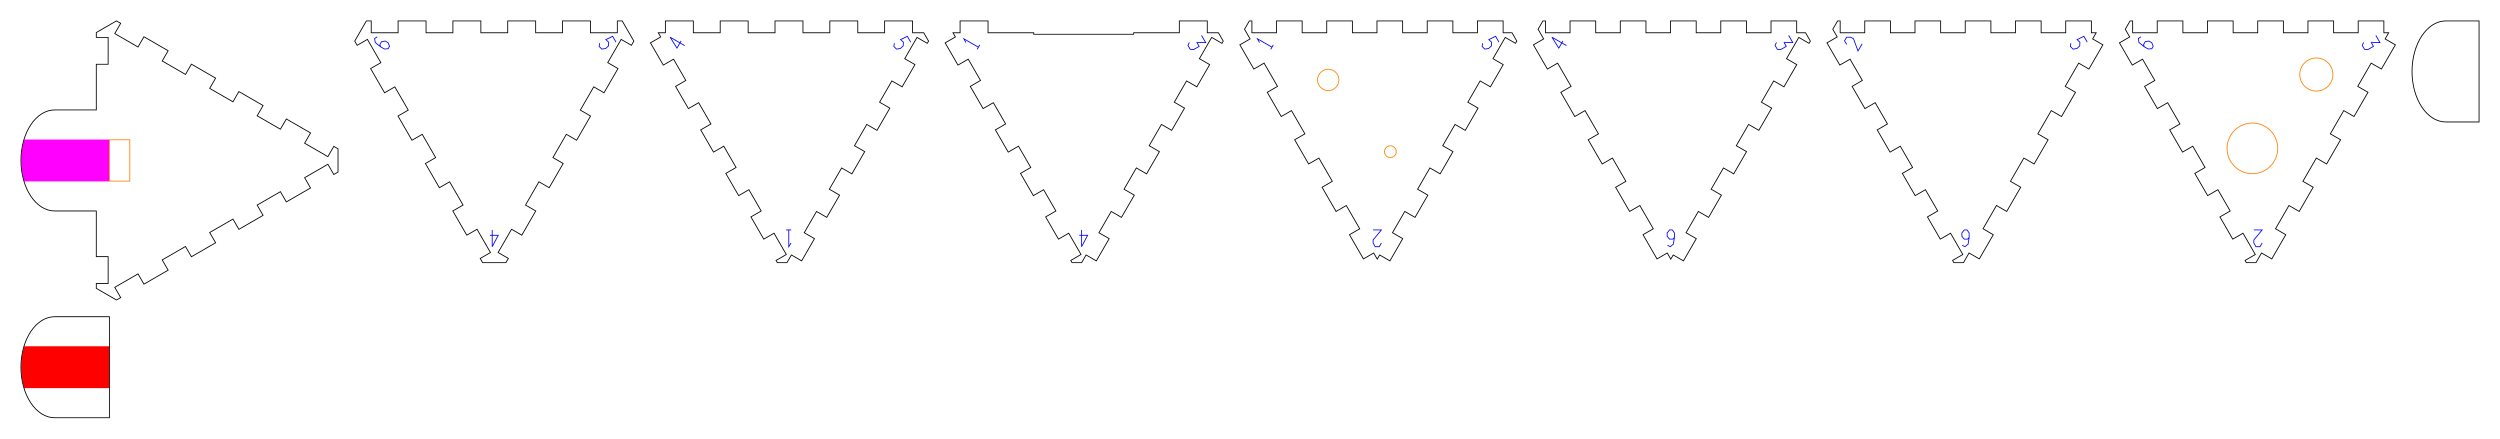
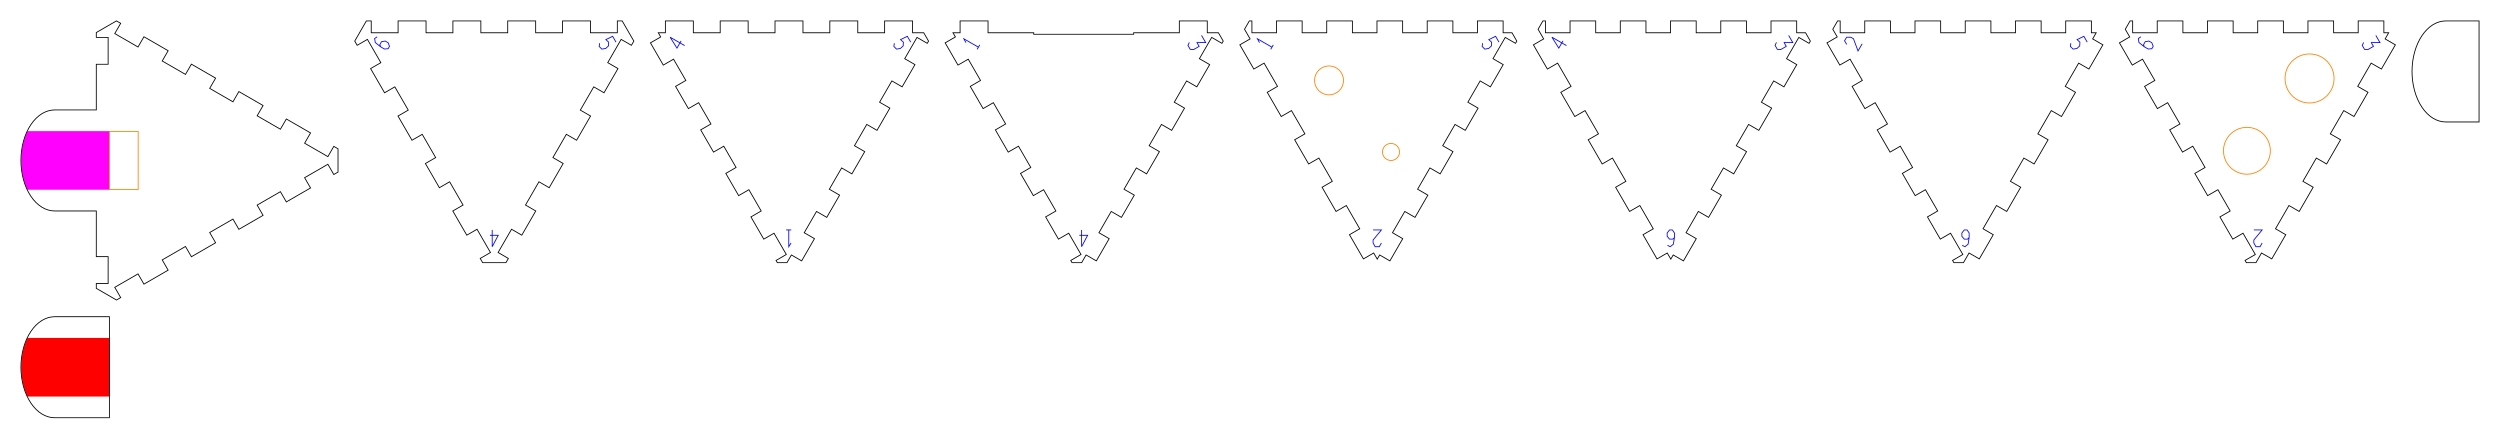
<svg xmlns="http://www.w3.org/2000/svg" width="597.11mm" height="104.78mm" viewBox="0 0 597.11 104.78">
  <g fill="#ff0000" stroke="none">
-     <path d="M 26.065,82.710 L 26.065,92.710 L 5.793,92.710 L 5.706,92.415 L 5.624,92.117 L 5.548,91.816 L 5.477,91.512 L 5.412,91.204 L 5.352,90.895 L 5.298,90.583 L 5.249,90.269 L 5.206,89.953 L 5.169,89.636 L 5.137,89.317 L 5.111,88.997 L 5.091,88.676 L 5.077,88.355 L 5.068,88.032 L 5.065,87.710 L 5.068,87.388 L 5.077,87.066 L 5.091,86.744 L 5.111,86.423 L 5.137,86.103 L 5.169,85.785 L 5.206,85.467 L 5.249,85.151 L 5.298,84.837 L 5.352,84.525 L 5.412,84.216 L 5.477,83.909 L 5.548,83.605 L 5.624,83.303 L 5.706,83.005 L 5.793,82.710 Z" />
+     <path d="M 26.065,80.710 L 26.065,94.710 L 6.567,94.710 L 6.390,94.326 L 6.224,93.931 L 6.068,93.527 L 5.922,93.114 L 5.787,92.693 L 5.663,92.264 L 5.551,91.829 L 5.450,91.387 L 5.360,90.940 L 5.282,90.487 L 5.216,90.031 L 5.162,89.571 L 5.119,89.108 L 5.089,88.643 L 5.071,88.177 L 5.065,87.710 L 5.071,87.243 L 5.089,86.777 L 5.119,86.312 L 5.162,85.849 L 5.216,85.389 L 5.282,84.933 L 5.360,84.481 L 5.450,84.033 L 5.551,83.592 L 5.663,83.156 L 5.787,82.727 L 5.922,82.306 L 6.068,81.893 L 6.224,81.489 L 6.390,81.095 L 6.567,80.710 Z" />
  </g>
  <g fill="#ff00ff" stroke="none">
-     <path d="M 26.065,33.323 L 26.065,43.323 L 5.793,43.323 L 5.706,43.028 L 5.624,42.730 L 5.548,42.428 L 5.477,42.124 L 5.412,41.817 L 5.352,41.507 L 5.298,41.195 L 5.249,40.881 L 5.206,40.566 L 5.169,40.248 L 5.137,39.929 L 5.111,39.609 L 5.091,39.289 L 5.077,38.967 L 5.068,38.645 L 5.065,38.323 L 5.068,38.000 L 5.077,37.678 L 5.091,37.357 L 5.111,37.036 L 5.137,36.716 L 5.169,36.397 L 5.206,36.080 L 5.249,35.764 L 5.298,35.450 L 5.352,35.138 L 5.412,34.828 L 5.477,34.521 L 5.548,34.217 L 5.624,33.916 L 5.706,33.617 L 5.793,33.323 Z" />
+     <path d="M 26.065,31.323 L 26.065,45.323 L 6.567,45.323 L 6.390,44.938 L 6.224,44.543 L 6.068,44.139 L 5.922,43.726 L 5.787,43.305 L 5.663,42.877 L 5.551,42.441 L 5.450,41.999 L 5.360,41.552 L 5.282,41.100 L 5.216,40.643 L 5.162,40.184 L 5.119,39.721 L 5.089,39.256 L 5.071,38.790 L 5.065,38.323 L 5.071,37.856 L 5.089,37.389 L 5.119,36.924 L 5.162,36.462 L 5.216,36.002 L 5.282,35.545 L 5.360,35.093 L 5.450,34.646 L 5.551,34.204 L 5.663,33.768 L 5.787,33.340 L 5.922,32.919 L 6.068,32.506 L 6.224,32.102 L 6.390,31.707 L 6.567,31.323 Z" />
  </g>
  <g fill="none" stroke="#0000ff" stroke-width="0.2">
    <path d="M 90.091,8.787 L 89.479,9.207 L 89.627,10.152 L 90.889,11.166 L 91.824,11.706 L 92.695,11.637 L 93.030,11.057 L 92.692,10.203 L 91.999,9.803 L 91.125,9.957 L 90.728,10.644 L 90.889,11.166" />
    <path d="M 147.129,10.066 L 146.323,8.670 L 144.703,9.463 L 145.379,10.075 L 145.335,10.959 L 144.673,11.571 L 143.749,11.732 L 143.107,11.100 L 143.213,10.323" />
    <path d="M 117.560,54.919 L 117.560,58.919 L 118.999,56.199 L 117.015,56.199" />
    <path d="M 163.517,10.885 L 160.053,8.885 L 161.689,11.491 L 162.681,9.773" />
    <path d="M 217.517,10.066 L 216.711,8.670 L 215.090,9.463 L 215.767,10.075 L 215.723,10.959 L 215.060,11.571 L 214.137,11.732 L 213.495,11.100 L 213.601,10.323" />
    <path d="M 188.940,58.039 L 188.394,58.919 L 188.394,54.919" />
    <path d="M 188.990,54.919 L 187.750,54.919" />
    <path d="M 230.707,10.184 L 230.217,9.272 L 233.681,11.272" />
    <path d="M 233.384,11.787 L 234.004,10.713" />
    <path d="M 286.975,8.456 L 287.967,10.174 L 285.850,10.107" />
    <path d="M 285.850,10.107 L 286.408,11.074 L 285.057,11.854 L 284.279,11.787 L 283.734,10.842 L 284.065,10.136" />
    <path d="M 258.336,54.919 L 258.336,58.919 L 259.774,56.199 L 257.790,56.199" />
    <path d="M 300.821,10.184 L 300.332,9.272 L 303.796,11.272" />
    <path d="M 303.499,11.787 L 304.119,10.713" />
    <path d="M 358.019,10.066 L 357.213,8.670 L 355.593,9.463 L 356.269,10.075 L 356.225,10.959 L 355.563,11.571 L 354.639,11.732 L 353.997,11.100 L 354.103,10.323" />
    <path d="M 329.938,58.039 L 329.442,58.919 L 328.450,58.919 L 327.954,58.039 L 327.954,57.319 L 329.938,54.919 L 327.954,54.919" />
    <path d="M 374.134,10.885 L 370.670,8.885 L 372.307,11.491 L 373.299,9.773" />
    <path d="M 427.204,8.456 L 428.196,10.174 L 426.080,10.107" />
    <path d="M 426.080,10.107 L 426.638,11.074 L 425.287,11.854 L 424.509,11.787 L 423.963,10.842 L 424.295,10.136" />
    <path d="M 398.268,58.599 L 398.937,58.919 L 399.681,58.319 L 399.929,56.719 L 399.929,55.639 L 399.433,54.919 L 398.764,54.919 L 398.193,55.639 L 398.193,56.439 L 398.764,57.119 L 399.557,57.119 L 399.929,56.719" />
    <path d="M 441.076,10.614 L 440.562,9.744 L 441.058,8.885 L 442.068,8.896 L 442.691,9.256 L 443.778,12.174 L 444.770,10.456" />
    <path d="M 498.522,10.066 L 497.716,8.670 L 496.095,9.463 L 496.772,10.075 L 496.728,10.959 L 496.065,11.571 L 495.142,11.732 L 494.500,11.100 L 494.606,10.323" />
    <path d="M 468.655,58.599 L 469.325,58.919 L 470.069,58.319 L 470.317,56.719 L 470.317,55.639 L 469.821,54.919 L 469.151,54.919 L 468.581,55.639 L 468.581,56.439 L 469.151,57.119 L 469.945,57.119 L 470.317,56.719" />
    <path d="M 511.341,8.787 L 510.729,9.207 L 510.877,10.152 L 512.138,11.166 L 513.074,11.706 L 513.945,11.637 L 514.280,11.057 L 513.942,10.203 L 513.249,9.803 L 512.375,9.957 L 511.978,10.644 L 512.138,11.166" />
    <path d="M 567.449,8.456 L 568.441,10.174 L 566.324,10.107" />
    <path d="M 566.324,10.107 L 566.882,11.074 L 565.531,11.854 L 564.754,11.787 L 564.208,10.842 L 564.539,10.136" />
    <path d="M 540.298,58.039 L 539.802,58.919 L 538.810,58.919 L 538.314,58.039 L 538.314,57.319 L 540.298,54.919 L 538.314,54.919" />
  </g>
  <g fill="none" stroke="#ff8000" stroke-width="0.2">
-     <path d="M 26.130,33.388 L 31.000,33.388 L 31.000,43.258 L 26.130,43.258 Z" />
-     <circle cx="332.079" cy="36.226" r="1.408" />
-     <circle cx="317.241" cy="19.092" r="2.552" />
-     <circle cx="553.243" cy="17.803" r="3.955" />
-     <circle cx="537.971" cy="35.438" r="6.051" />
+     <path d="M 26.130,31.388 L 33.000,31.388 L 33.000,45.258 L 26.130,45.258 Z" />
+     <circle cx="332.232" cy="36.294" r="2.036" />
+     <circle cx="317.431" cy="19.202" r="3.456" />
+     <circle cx="551.620" cy="18.741" r="5.855" />
+     <circle cx="536.663" cy="36.012" r="5.593" />
  </g>
  <g fill="none" stroke="#000000" stroke-width="0.2">
    <path d="M 80.734,41.103 L 80.734,35.543 L 79.727,34.961 L 78.312,37.411 L 72.756,34.203 L 74.171,31.753 L 68.389,28.416 L 66.975,30.865 L 61.419,27.657 L 62.834,25.208 L 57.052,21.870 L 55.638,24.320 L 50.082,21.112 L 51.496,18.662 L 45.715,15.325 L 44.301,17.774 L 38.745,14.566 L 40.159,12.117 L 34.378,8.779 L 32.964,11.229 L 27.408,8.021 L 28.822,5.572 L 27.815,4.990 L 23.000,7.770 L 23.000,8.933 L 25.828,8.933 L 25.828,15.348 L 23.000,15.348 L 23.000,26.258 L 13.063,26.258 L 12.271,26.316 L 11.486,26.491 L 10.716,26.780 L 9.969,27.181 L 9.253,27.689 L 8.574,28.299 L 7.939,29.005 L 7.354,29.801 L 6.824,30.679 L 6.354,31.629 L 5.948,32.644 L 5.611,33.713 L 5.346,34.826 L 5.154,35.973 L 5.039,37.142 L 5.000,38.323 L 5.039,39.503 L 5.154,40.672 L 5.346,41.819 L 5.611,42.932 L 5.948,44.001 L 6.354,45.016 L 6.824,45.967 L 7.354,46.844 L 7.939,47.640 L 8.574,48.346 L 9.253,48.956 L 9.969,49.464 L 10.716,49.865 L 11.486,50.154 L 12.271,50.329 L 13.063,50.388 L 23.000,50.388 L 23.000,61.297 L 25.828,61.297 L 25.828,67.712 L 23.000,67.712 L 23.000,68.875 L 27.815,71.655 L 28.822,71.074 L 27.408,68.624 L 32.964,65.416 L 34.378,67.866 L 40.159,64.528 L 38.745,62.079 L 44.301,58.871 L 45.715,61.320 L 51.496,57.983 L 50.082,55.533 L 55.638,52.326 L 57.052,54.775 L 62.834,51.437 L 61.419,48.988 L 66.975,45.780 L 68.389,48.230 L 74.171,44.892 L 72.756,42.442 L 78.312,39.235 L 79.727,41.684 Z" />
    <path d="M 84.724,9.815 L 87.504,5.000 L 88.667,5.000 L 88.667,7.828 L 95.082,7.828 L 95.082,5.000 L 101.758,5.000 L 101.758,7.828 L 108.173,7.828 L 108.173,5.000 L 114.849,5.000 L 114.849,7.828 L 121.264,7.828 L 121.264,5.000 L 127.940,5.000 L 127.940,7.828 L 134.355,7.828 L 134.355,5.000 L 141.031,5.000 L 141.031,7.828 L 147.446,7.828 L 147.446,5.000 L 148.609,5.000 L 151.389,9.815 L 150.807,10.822 L 148.358,9.408 L 145.150,14.964 L 147.600,16.378 L 144.262,22.159 L 141.813,20.745 L 138.605,26.301 L 141.054,27.715 L 137.717,33.496 L 135.267,32.082 L 132.059,37.638 L 134.509,39.052 L 131.171,44.834 L 128.722,43.419 L 125.514,48.975 L 127.963,50.389 L 124.626,56.171 L 122.176,54.756 L 118.968,60.312 L 121.418,61.727 L 120.836,62.734 L 115.276,62.734 L 114.695,61.727 L 117.144,60.312 L 113.937,54.756 L 111.487,56.171 L 108.149,50.389 L 110.599,48.975 L 107.391,43.419 L 104.942,44.834 L 101.604,39.052 L 104.053,37.638 L 100.846,32.082 L 98.396,33.496 L 95.059,27.715 L 97.508,26.301 L 94.300,20.745 L 91.851,22.159 L 88.513,16.378 L 90.963,14.964 L 87.755,9.408 L 85.305,10.822 Z" />
    <path d="M 157.230,7.828 L 158.924,7.828 L 158.924,5.000 L 165.600,5.000 L 165.600,7.828 L 172.015,7.828 L 172.015,5.000 L 178.691,5.000 L 178.691,7.828 L 185.106,7.828 L 185.106,5.000 L 191.782,5.000 L 191.782,7.828 L 198.197,7.828 L 198.197,5.000 L 204.873,5.000 L 204.873,7.828 L 211.288,7.828 L 211.288,5.000 L 217.964,5.000 L 217.964,7.828 L 220.630,7.828 L 221.777,9.815 L 221.468,10.350 L 219.018,8.936 L 216.083,14.019 L 218.533,15.434 L 215.468,20.742 L 213.018,19.328 L 210.083,24.412 L 212.533,25.826 L 209.468,31.135 L 207.018,29.720 L 204.083,34.804 L 206.533,36.218 L 203.468,41.527 L 201.018,40.113 L 198.083,45.196 L 200.533,46.610 L 197.468,51.919 L 195.018,50.505 L 192.083,55.589 L 194.533,57.003 L 191.468,62.311 L 189.018,60.897 L 187.958,62.734 L 185.664,62.734 L 185.355,62.199 L 187.805,60.785 L 184.870,55.701 L 182.420,57.115 L 179.355,51.807 L 181.805,50.392 L 178.870,45.309 L 176.420,46.723 L 173.355,41.414 L 175.805,40.000 L 172.870,34.916 L 170.420,36.331 L 167.355,31.022 L 169.805,29.608 L 166.870,24.524 L 164.420,25.938 L 161.355,20.630 L 163.805,19.215 L 160.870,14.132 L 158.420,15.546 L 155.355,10.237 L 157.805,8.823 Z" />
    <path d="M 227.618,7.828 L 229.312,7.828 L 229.312,5.000 L 235.987,5.000 L 235.987,7.828 L 246.897,7.828 L 246.897,8.182 L 270.767,8.182 L 270.767,7.828 L 281.676,7.828 L 281.676,5.000 L 288.351,5.000 L 288.351,7.828 L 291.017,7.828 L 292.164,9.815 L 291.855,10.350 L 289.406,8.936 L 286.471,14.019 L 288.920,15.434 L 285.855,20.742 L 283.406,19.328 L 280.471,24.412 L 282.920,25.826 L 279.855,31.135 L 277.406,29.720 L 274.471,34.804 L 276.920,36.218 L 273.855,41.527 L 271.406,40.113 L 268.471,45.196 L 270.920,46.610 L 267.855,51.919 L 265.406,50.505 L 262.471,55.589 L 264.920,57.003 L 261.855,62.311 L 259.406,60.897 L 258.346,62.734 L 256.052,62.734 L 255.743,62.199 L 258.192,60.785 L 255.257,55.701 L 252.808,57.115 L 249.743,51.807 L 252.192,50.392 L 249.257,45.309 L 246.808,46.723 L 243.743,41.414 L 246.192,40.000 L 243.257,34.916 L 240.808,36.331 L 237.743,31.022 L 240.192,29.608 L 237.257,24.524 L 234.808,25.938 L 231.743,20.630 L 234.192,19.215 L 231.257,14.132 L 228.808,15.546 L 225.743,10.237 L 228.192,8.823 Z" />
    <path d="M 297.247,6.987 L 298.394,5.000 L 299.011,5.000 L 299.011,7.828 L 304.881,7.828 L 304.881,5.000 L 311.011,5.000 L 311.011,7.828 L 316.881,7.828 L 316.881,5.000 L 323.011,5.000 L 323.011,7.828 L 328.881,7.828 L 328.881,5.000 L 335.011,5.000 L 335.011,7.828 L 340.881,7.828 L 340.881,5.000 L 347.011,5.000 L 347.011,7.828 L 352.881,7.828 L 352.881,5.000 L 359.011,5.000 L 359.011,7.828 L 361.132,7.828 L 362.279,9.815 L 361.970,10.350 L 359.521,8.936 L 356.586,14.019 L 359.035,15.434 L 355.970,20.742 L 353.521,19.328 L 350.586,24.412 L 353.035,25.826 L 349.970,31.135 L 347.521,29.720 L 344.586,34.804 L 347.035,36.218 L 343.970,41.527 L 341.521,40.113 L 338.586,45.196 L 341.035,46.610 L 337.970,51.919 L 335.521,50.505 L 332.586,55.589 L 335.035,57.003 L 331.970,62.311 L 329.521,60.897 L 328.946,61.892 L 328.099,60.425 L 325.650,61.839 L 322.312,56.058 L 324.762,54.644 L 321.554,49.088 L 319.104,50.502 L 315.767,44.721 L 318.216,43.307 L 315.009,37.751 L 312.559,39.165 L 309.221,33.384 L 311.671,31.970 L 308.463,26.414 L 306.014,27.828 L 302.676,22.047 L 305.125,20.633 L 301.918,15.077 L 299.468,16.491 L 296.130,10.710 L 298.580,9.296 Z" />
    <path d="M 367.362,6.987 L 368.509,5.000 L 369.126,5.000 L 369.126,7.828 L 374.996,7.828 L 374.996,5.000 L 381.126,5.000 L 381.126,7.828 L 386.996,7.828 L 386.996,5.000 L 393.126,5.000 L 393.126,7.828 L 398.996,7.828 L 398.996,5.000 L 405.126,5.000 L 405.126,7.828 L 410.996,7.828 L 410.996,5.000 L 417.126,5.000 L 417.126,7.828 L 422.996,7.828 L 422.996,5.000 L 429.126,5.000 L 429.126,7.828 L 431.247,7.828 L 432.394,9.815 L 432.085,10.350 L 429.636,8.936 L 426.701,14.019 L 429.150,15.434 L 426.085,20.742 L 423.636,19.328 L 420.701,24.412 L 423.150,25.826 L 420.085,31.135 L 417.636,29.720 L 414.701,34.804 L 417.150,36.218 L 414.085,41.527 L 411.636,40.113 L 408.701,45.196 L 411.150,46.610 L 408.085,51.919 L 405.636,50.505 L 402.701,55.589 L 405.150,57.003 L 402.085,62.311 L 399.636,60.897 L 399.061,61.892 L 398.214,60.425 L 395.765,61.839 L 392.427,56.058 L 394.877,54.644 L 391.669,49.088 L 389.219,50.502 L 385.882,44.721 L 388.331,43.307 L 385.123,37.751 L 382.674,39.165 L 379.336,33.384 L 381.786,31.970 L 378.578,26.414 L 376.128,27.828 L 372.791,22.047 L 375.240,20.633 L 372.032,15.077 L 369.583,16.491 L 366.245,10.710 L 368.695,9.296 Z" />
    <path d="M 437.749,6.987 L 438.896,5.000 L 439.514,5.000 L 439.514,7.828 L 445.384,7.828 L 445.384,5.000 L 451.514,5.000 L 451.514,7.828 L 457.384,7.828 L 457.384,5.000 L 463.514,5.000 L 463.514,7.828 L 469.384,7.828 L 469.384,5.000 L 475.514,5.000 L 475.514,7.828 L 481.384,7.828 L 481.384,5.000 L 487.514,5.000 L 487.514,7.828 L 493.384,7.828 L 493.384,5.000 L 499.514,5.000 L 499.514,7.828 L 500.662,7.828 L 499.815,9.296 L 502.265,10.710 L 498.927,16.491 L 496.478,15.077 L 493.270,20.633 L 495.720,22.047 L 492.382,27.828 L 489.932,26.414 L 486.725,31.970 L 489.174,33.384 L 485.836,39.165 L 483.387,37.751 L 480.179,43.307 L 482.629,44.721 L 479.291,50.502 L 476.841,49.088 L 473.634,54.644 L 476.083,56.058 L 472.745,61.839 L 470.296,60.425 L 468.963,62.734 L 466.669,62.734 L 466.360,62.199 L 468.810,60.785 L 465.875,55.701 L 463.425,57.115 L 460.360,51.807 L 462.810,50.392 L 459.875,45.309 L 457.425,46.723 L 454.360,41.414 L 456.810,40.000 L 453.875,34.916 L 451.425,36.331 L 448.360,31.022 L 450.810,29.608 L 447.875,24.524 L 445.425,25.938 L 442.360,20.630 L 444.810,19.215 L 441.875,14.132 L 439.425,15.546 L 436.360,10.237 L 438.810,8.823 Z" />
    <path d="M 507.607,6.987 L 508.753,5.000 L 509.371,5.000 L 509.371,7.828 L 515.241,7.828 L 515.241,5.000 L 521.371,5.000 L 521.371,7.828 L 527.241,7.828 L 527.241,5.000 L 533.371,5.000 L 533.371,7.828 L 539.241,7.828 L 539.241,5.000 L 545.371,5.000 L 545.371,7.828 L 551.241,7.828 L 551.241,5.000 L 557.371,5.000 L 557.371,7.828 L 563.241,7.828 L 563.241,5.000 L 569.371,5.000 L 569.371,7.828 L 570.520,7.828 L 569.673,9.296 L 572.122,10.710 L 568.785,16.491 L 566.335,15.077 L 563.127,20.633 L 565.577,22.047 L 562.239,27.828 L 559.790,26.414 L 556.582,31.970 L 559.031,33.384 L 555.694,39.165 L 553.244,37.751 L 550.036,43.307 L 552.486,44.721 L 549.148,50.502 L 546.699,49.088 L 543.491,54.644 L 545.940,56.058 L 542.603,61.839 L 540.153,60.425 L 538.820,62.734 L 536.526,62.734 L 536.217,62.199 L 538.667,60.785 L 535.732,55.701 L 533.282,57.115 L 530.217,51.807 L 532.667,50.392 L 529.732,45.309 L 527.282,46.723 L 524.217,41.414 L 526.667,40.000 L 523.732,34.916 L 521.282,36.331 L 518.217,31.022 L 520.667,29.608 L 517.732,24.524 L 515.282,25.938 L 512.217,20.630 L 514.667,19.215 L 511.732,14.132 L 509.282,15.546 L 506.217,10.237 L 508.667,8.823 Z" />
    <path d="M 592.107,5.000 L 592.107,29.130 L 584.161,29.130 L 583.370,29.072 L 582.584,28.897 L 581.814,28.608 L 581.068,28.207 L 580.352,27.699 L 579.673,27.089 L 579.038,26.382 L 578.452,25.586 L 577.922,24.709 L 577.452,23.758 L 577.047,22.744 L 576.710,21.675 L 576.444,20.561 L 576.253,19.415 L 576.137,18.245 L 576.098,17.065 L 576.137,15.885 L 576.253,14.715 L 576.444,13.569 L 576.710,12.455 L 577.047,11.386 L 577.452,10.372 L 577.922,9.421 L 578.452,8.544 L 579.038,7.748 L 579.673,7.041 L 580.352,6.431 L 581.068,5.923 L 581.814,5.522 L 582.584,5.233 L 583.370,5.058 L 584.161,5.000 Z" />
    <path d="M 26.130,75.645 L 26.130,99.775 L 13.063,99.775 L 12.271,99.717 L 11.486,99.542 L 10.716,99.253 L 9.969,98.852 L 9.253,98.344 L 8.574,97.734 L 7.939,97.027 L 7.354,96.232 L 6.824,95.354 L 6.354,94.404 L 5.948,93.389 L 5.611,92.320 L 5.346,91.206 L 5.154,90.060 L 5.039,88.891 L 5.000,87.710 L 5.039,86.530 L 5.154,85.361 L 5.346,84.214 L 5.611,83.101 L 5.948,82.032 L 6.354,81.017 L 6.824,80.066 L 7.354,79.189 L 7.939,78.393 L 8.574,77.687 L 9.253,77.076 L 9.969,76.568 L 10.716,76.168 L 11.486,75.878 L 12.271,75.703 L 13.063,75.645 Z" />
  </g>
</svg>
